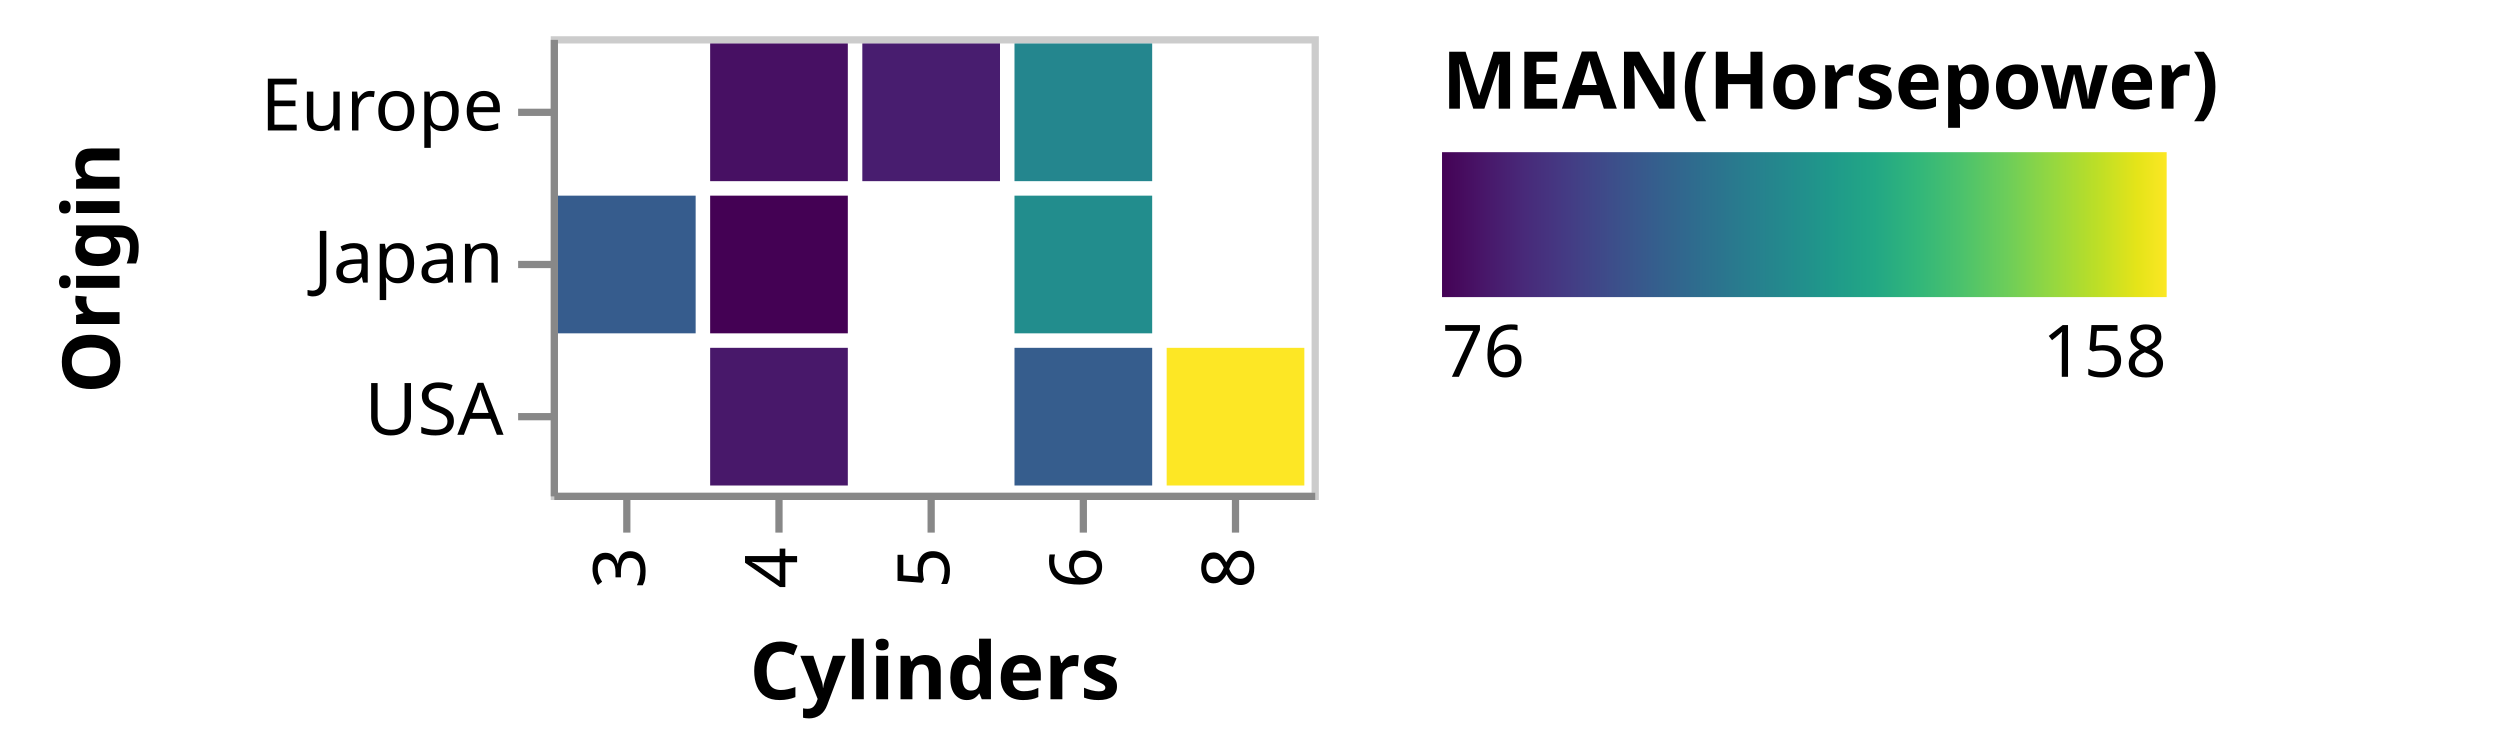
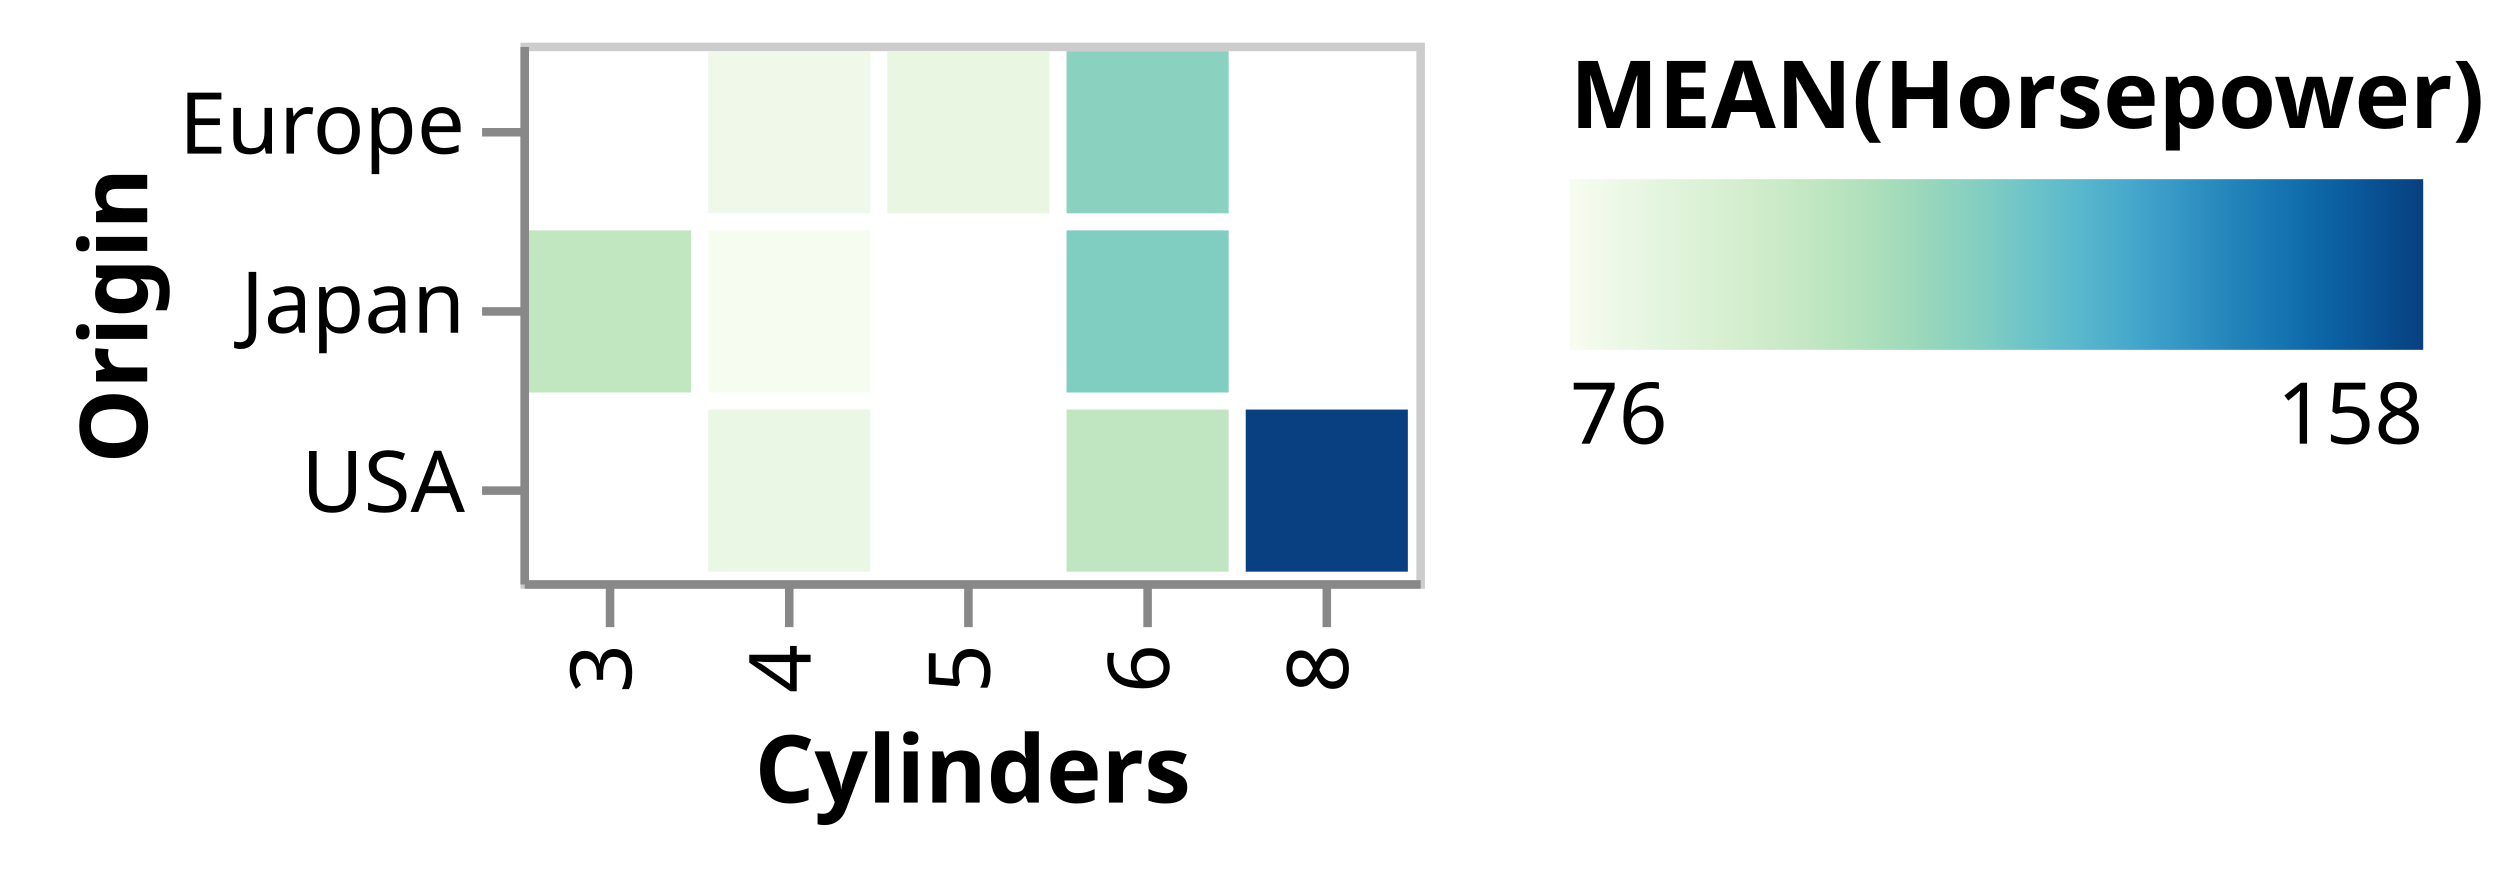
- <svg xmlns="http://www.w3.org/2000/svg" class="marks" width="345" height="104" viewBox="0 0 345 104" version="1.1">
+ <svg xmlns="http://www.w3.org/2000/svg" class="marks" width="293" height="102" viewBox="0 0 293 102" version="1.1">
  <defs>
    <linearGradient id="gradient_0" x1="0" x2="1" y1="0" y2="0">
-       <stop offset="0" stop-color="#440154" />
-       <stop offset="0.053" stop-color="#481467" />
-       <stop offset="0.114" stop-color="#482979" />
-       <stop offset="0.174" stop-color="#443b84" />
-       <stop offset="0.234" stop-color="#3d4d8a" />
-       <stop offset="0.295" stop-color="#355e8d" />
-       <stop offset="0.355" stop-color="#2e6d8e" />
-       <stop offset="0.415" stop-color="#287c8e" />
-       <stop offset="0.476" stop-color="#238a8d" />
-       <stop offset="0.536" stop-color="#1f998a" />
-       <stop offset="0.596" stop-color="#22a785" />
-       <stop offset="0.657" stop-color="#32b67a" />
-       <stop offset="0.717" stop-color="#4cc26c" />
-       <stop offset="0.777" stop-color="#6ccd5a" />
-       <stop offset="0.838" stop-color="#93d741" />
-       <stop offset="0.898" stop-color="#bade28" />
-       <stop offset="0.958" stop-color="#e5e419" />
-       <stop offset="1" stop-color="#fde725" />
+       <stop offset="0" stop-color="rgb(247, 252, 240)" />
+       <stop offset="0.053" stop-color="rgb(237, 248, 231)" />
+       <stop offset="0.114" stop-color="rgb(226, 244, 221)" />
+       <stop offset="0.174" stop-color="rgb(216, 240, 210)" />
+       <stop offset="0.234" stop-color="rgb(205, 235, 200)" />
+       <stop offset="0.295" stop-color="rgb(190, 230, 192)" />
+       <stop offset="0.355" stop-color="rgb(173, 223, 187)" />
+       <stop offset="0.415" stop-color="rgb(153, 215, 187)" />
+       <stop offset="0.476" stop-color="rgb(132, 207, 193)" />
+       <stop offset="0.536" stop-color="rgb(110, 196, 200)" />
+       <stop offset="0.596" stop-color="rgb(89, 184, 205)" />
+       <stop offset="0.657" stop-color="rgb(70, 168, 203)" />
+       <stop offset="0.717" stop-color="rgb(52, 150, 196)" />
+       <stop offset="0.777" stop-color="rgb(35, 132, 186)" />
+       <stop offset="0.838" stop-color="rgb(20, 115, 176)" />
+       <stop offset="0.898" stop-color="rgb(11, 96, 162)" />
+       <stop offset="0.958" stop-color="rgb(8, 77, 143)" />
+       <stop offset="1" stop-color="rgb(8, 64, 129)" />
    </linearGradient>
  </defs>
-   <g transform="translate(76,5)">
+   <g transform="translate(61,5)">
    <g class="mark-group role-frame root">
      <g transform="translate(0,0)">
        <path class="background" d="M0.5,0.5h105v63h-105Z" style="fill: transparent; stroke: #ccc;" />
        <g>
          <g class="mark-rect role-mark marks">
-             <path d="M85,43h19v19h-19Z" style="fill: #fde725;" />
-             <path d="M22,1h19v19h-19Z" style="fill: #471063;" />
-             <path d="M22,22h19v19h-19Z" style="fill: #440154;" />
-             <path d="M64,43h19v19h-19Z" style="fill: #365d8d;" />
-             <path d="M22,43h19v19h-19Z" style="fill: #48186a;" />
-             <path d="M1,22h19v19h-19Z" style="fill: #365c8d;" />
-             <path d="M64,22h19v19h-19Z" style="fill: #228d8d;" />
-             <path d="M64,1h19v19h-19Z" style="fill: #24868e;" />
-             <path d="M43,1h19v19h-19Z" style="fill: #481d6f;" />
+             <path d="M85,43h19v19h-19Z" style="fill: rgb(8, 64, 129);" />
+             <path d="M22,1h19v19h-19Z" style="fill: rgb(240, 249, 233);" />
+             <path d="M22,22h19v19h-19Z" style="fill: rgb(247, 252, 240);" />
+             <path d="M64,43h19v19h-19Z" style="fill: rgb(191, 230, 192);" />
+             <path d="M22,43h19v19h-19Z" style="fill: rgb(235, 247, 229);" />
+             <path d="M1,22h19v19h-19Z" style="fill: rgb(193, 231, 193);" />
+             <path d="M64,22h19v19h-19Z" style="fill: rgb(128, 205, 194);" />
+             <path d="M64,1h19v19h-19Z" style="fill: rgb(138, 209, 191);" />
+             <path d="M43,1h19v19h-19Z" style="fill: rgb(232, 246, 226);" />
          </g>
          <g class="mark-group role-legend">
            <g transform="translate(123,0)">
-               <path class="background" d="M0,0h141v49h-141Z" style="pointer-events: none; fill: none;" />
+               <path class="background" d="M0,0h104v49h-104Z" style="pointer-events: none; fill: none;" />
              <g>
                <g class="mark-group role-legend-entry">
                  <g transform="translate(0,16)">
                    <path class="background" d="M0,0h0v0h0Z" style="pointer-events: none; fill: none;" />
                    <g>
                      <g class="mark-rect role-legend-gradient" style="pointer-events: none;">
                        <path d="M0,0h100v20h-100Z" style="fill: url(#gradient_0); stroke: #ddd; stroke-width: 0; opacity: 1;" />
                      </g>
                      <g class="mark-text role-legend-label" style="pointer-events: none;">
                        <text text-anchor="start" transform="translate(0,31)" style="font: 10px sans-serif; fill: #000; opacity: 1;">76</text>
                        <text text-anchor="end" transform="translate(100,31)" style="font: 10px sans-serif; fill: #000; opacity: 1;">158</text>
                      </g>
                    </g>
                  </g>
                </g>
                <g class="mark-text role-legend-title" style="pointer-events: none;">
                  <text text-anchor="start" transform="translate(0,10)" style="font: bold 11px sans-serif; fill: #000; opacity: 1;">MEAN(Horsepower)</text>
                </g>
              </g>
            </g>
          </g>
          <g class="mark-group role-axis">
            <g transform="translate(0.5,63.5)">
              <path class="background" d="M0,0h0v0h0Z" style="pointer-events: none; fill: none;" />
              <g>
                <g class="mark-rule role-axis-tick" style="pointer-events: none;">
                  <line transform="translate(10,0)" x2="0" y2="5" style="fill: none; stroke: #888; stroke-width: 1; opacity: 1;" />
                  <line transform="translate(31,0)" x2="0" y2="5" style="fill: none; stroke: #888; stroke-width: 1; opacity: 1;" />
                  <line transform="translate(52,0)" x2="0" y2="5" style="fill: none; stroke: #888; stroke-width: 1; opacity: 1;" />
                  <line transform="translate(73,0)" x2="0" y2="5" style="fill: none; stroke: #888; stroke-width: 1; opacity: 1;" />
                  <line transform="translate(94,0)" x2="0" y2="5" style="fill: none; stroke: #888; stroke-width: 1; opacity: 1;" />
                </g>
                <g class="mark-text role-axis-label" style="pointer-events: none;">
                  <text text-anchor="end" transform="translate(9.5,7) rotate(270) translate(0,3)" style="font: 10px sans-serif; fill: #000; opacity: 1;">3</text>
                  <text text-anchor="end" transform="translate(30.5,7) rotate(270) translate(0,3)" style="font: 10px sans-serif; fill: #000; opacity: 1;">4</text>
                  <text text-anchor="end" transform="translate(51.5,7) rotate(270) translate(0,3)" style="font: 10px sans-serif; fill: #000; opacity: 1;">5</text>
                  <text text-anchor="end" transform="translate(72.5,7) rotate(270) translate(0,3)" style="font: 10px sans-serif; fill: #000; opacity: 1;">6</text>
                  <text text-anchor="end" transform="translate(93.5,7) rotate(270) translate(0,3)" style="font: 10px sans-serif; fill: #000; opacity: 1;">8</text>
                </g>
                <g class="mark-rule role-axis-domain" style="pointer-events: none;">
                  <line transform="translate(0,0)" x2="105" y2="0" style="fill: none; stroke: #888; stroke-width: 1; opacity: 1;" />
                </g>
                <g class="mark-text role-axis-title" style="pointer-events: none;">
-                   <text text-anchor="middle" transform="translate(52.5,28)" style="font: bold 11px sans-serif; fill: #000; opacity: 1;">Cylinders</text>
+                   <text text-anchor="middle" transform="translate(52.5,25.56152)" style="font: bold 11px sans-serif; fill: #000; opacity: 1;">Cylinders</text>
                </g>
              </g>
            </g>
          </g>
          <g class="mark-group role-axis">
            <g transform="translate(0.5,0.5)">
              <path class="background" d="M0,0h0v0h0Z" style="pointer-events: none; fill: none;" />
              <g>
                <g class="mark-rule role-axis-tick" style="pointer-events: none;">
                  <line transform="translate(0,10)" x2="-5" y2="0" style="fill: none; stroke: #888; stroke-width: 1; opacity: 1;" />
                  <line transform="translate(0,31)" x2="-5" y2="0" style="fill: none; stroke: #888; stroke-width: 1; opacity: 1;" />
                  <line transform="translate(0,52)" x2="-5" y2="0" style="fill: none; stroke: #888; stroke-width: 1; opacity: 1;" />
                </g>
                <g class="mark-text role-axis-label" style="pointer-events: none;">
                  <text text-anchor="end" transform="translate(-7,12.5)" style="font: 10px sans-serif; fill: #000; opacity: 1;">Europe</text>
                  <text text-anchor="end" transform="translate(-7,33.5)" style="font: 10px sans-serif; fill: #000; opacity: 1;">Japan</text>
                  <text text-anchor="end" transform="translate(-7,54.5)" style="font: 10px sans-serif; fill: #000; opacity: 1;">USA</text>
                </g>
                <g class="mark-rule role-axis-domain" style="pointer-events: none;">
                  <line transform="translate(0,0)" x2="0" y2="63" style="fill: none; stroke: #888; stroke-width: 1; opacity: 1;" />
                </g>
                <g class="mark-text role-axis-title" style="pointer-events: none;">
-                   <text text-anchor="middle" transform="translate(-58,31.5) rotate(-90) translate(0,-2)" style="font: bold 11px sans-serif; fill: #000; opacity: 1;">Origin</text>
+                   <text text-anchor="middle" transform="translate(-42.24609,31.5) rotate(-90) translate(0,-2)" style="font: bold 11px sans-serif; fill: #000; opacity: 1;">Origin</text>
                </g>
              </g>
            </g>
          </g>
        </g>
      </g>
    </g>
  </g>
</svg>
